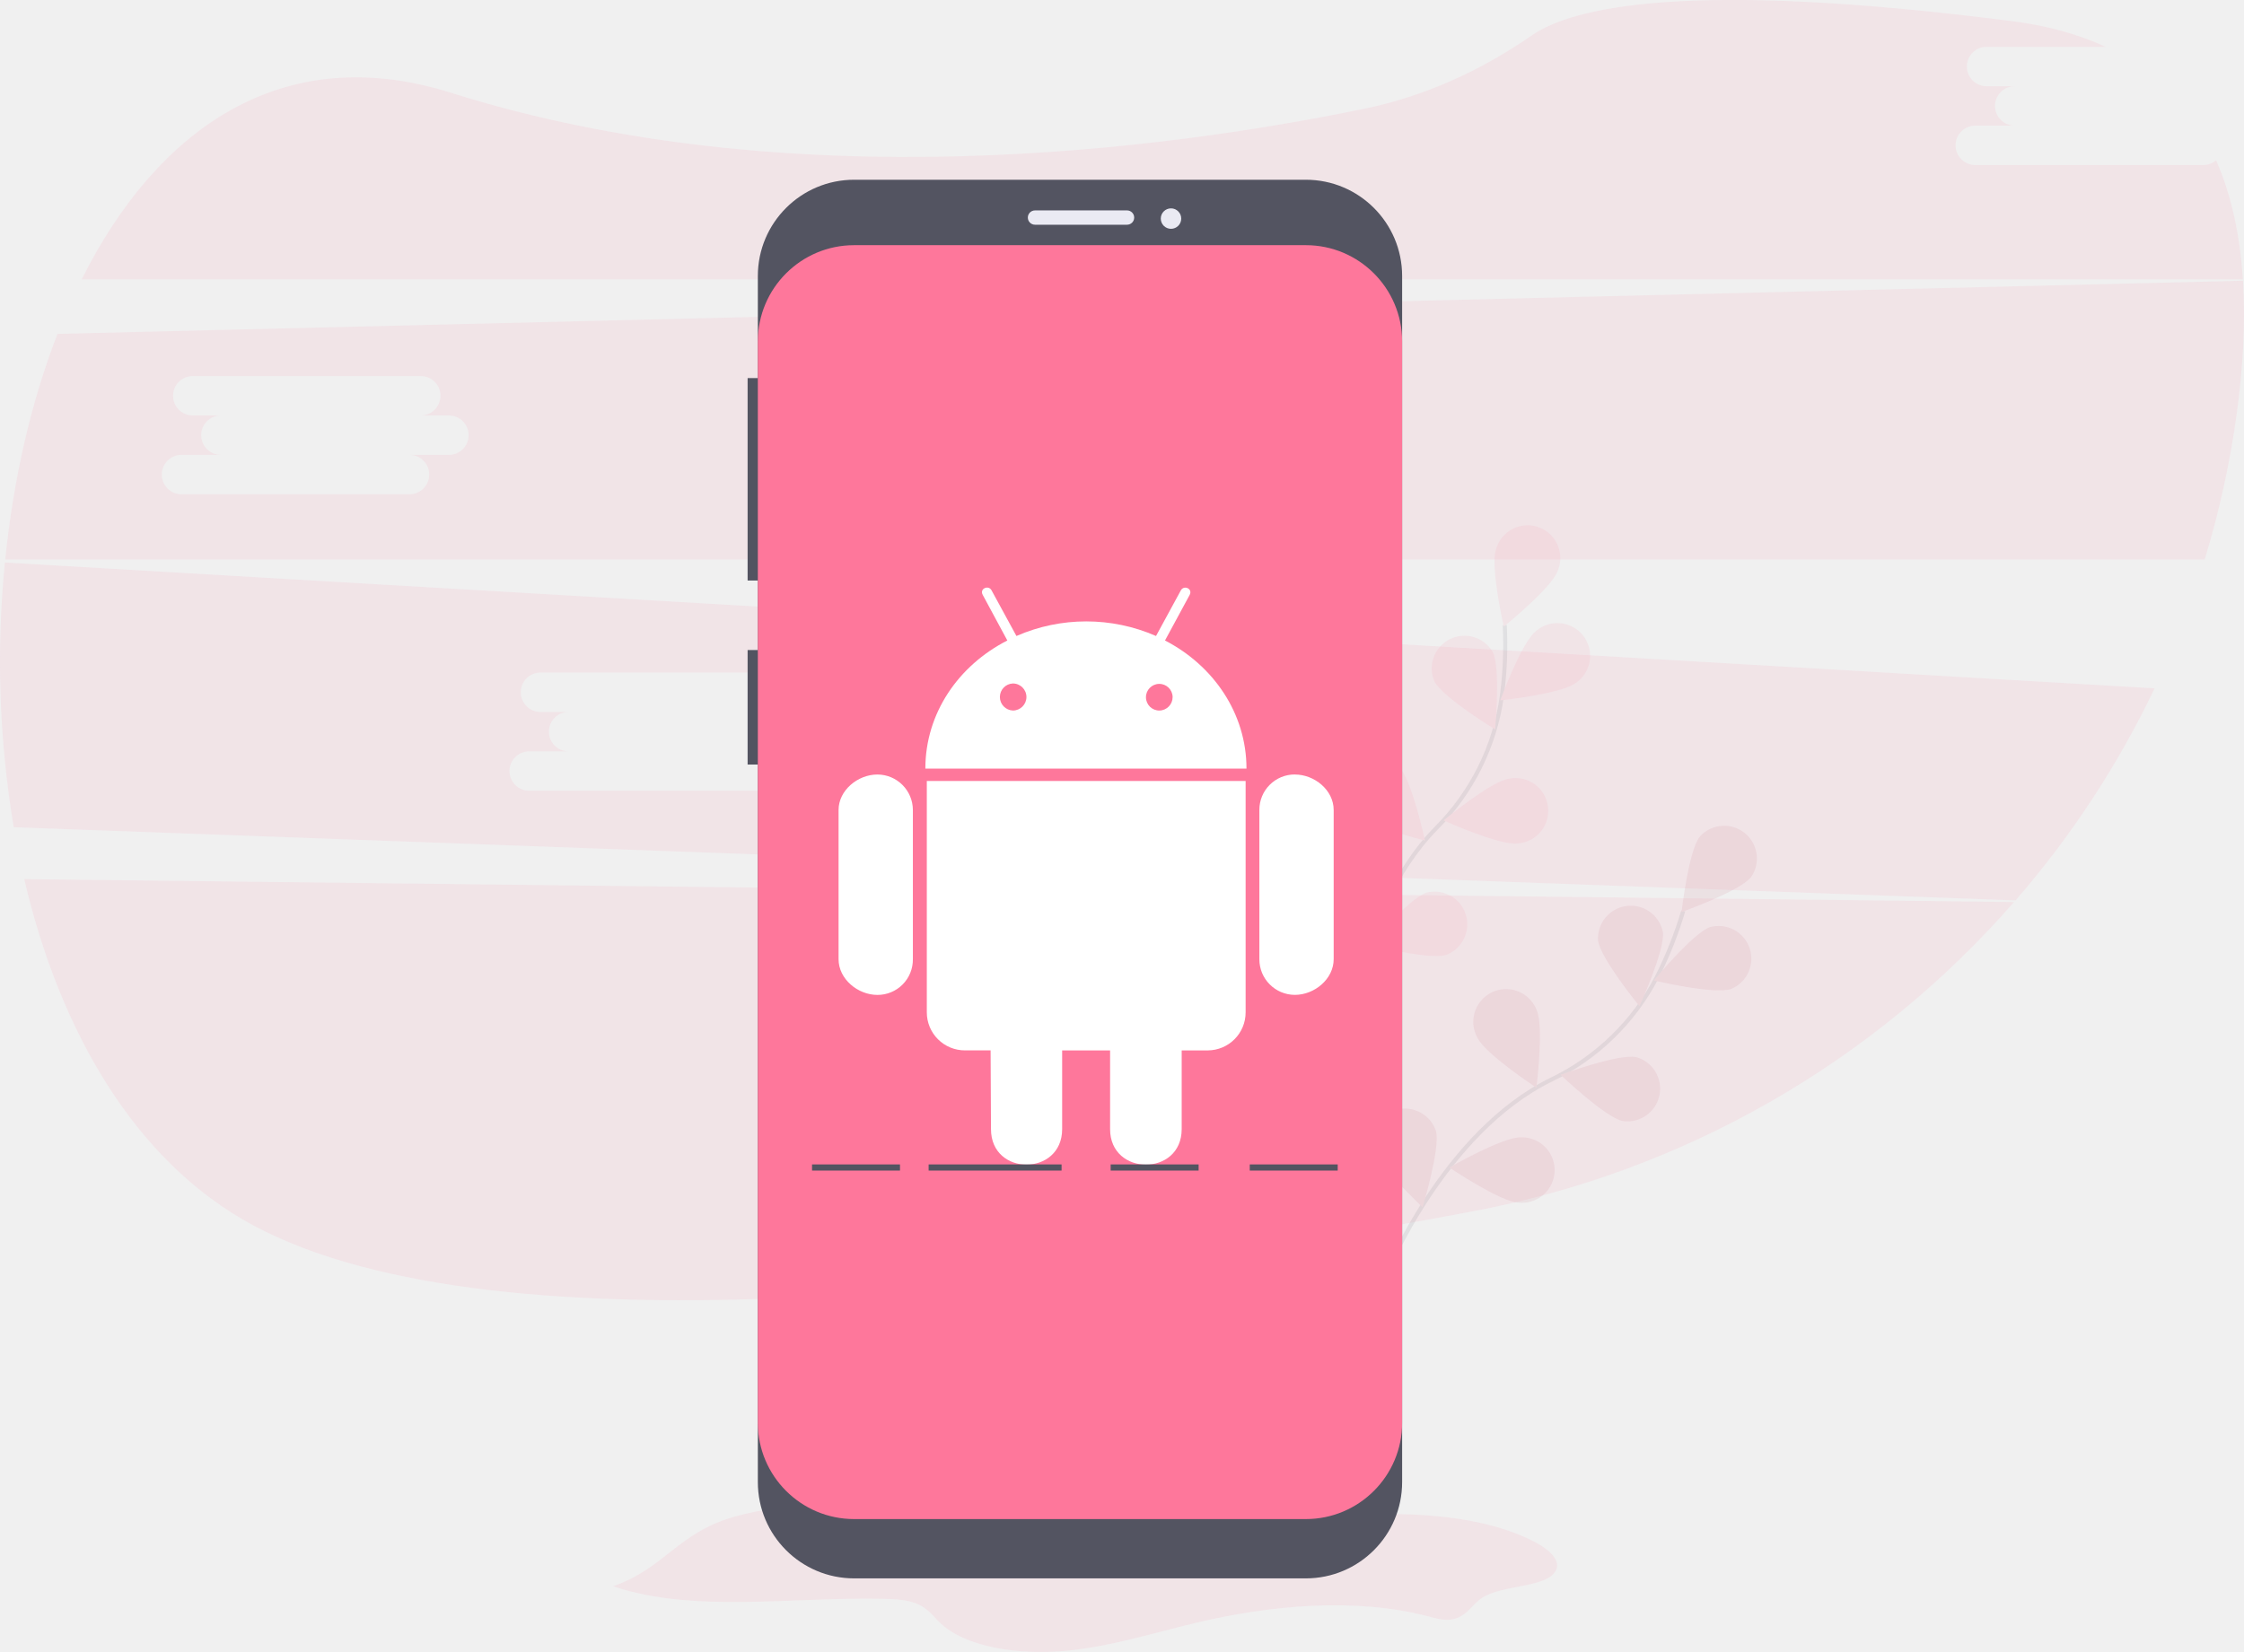
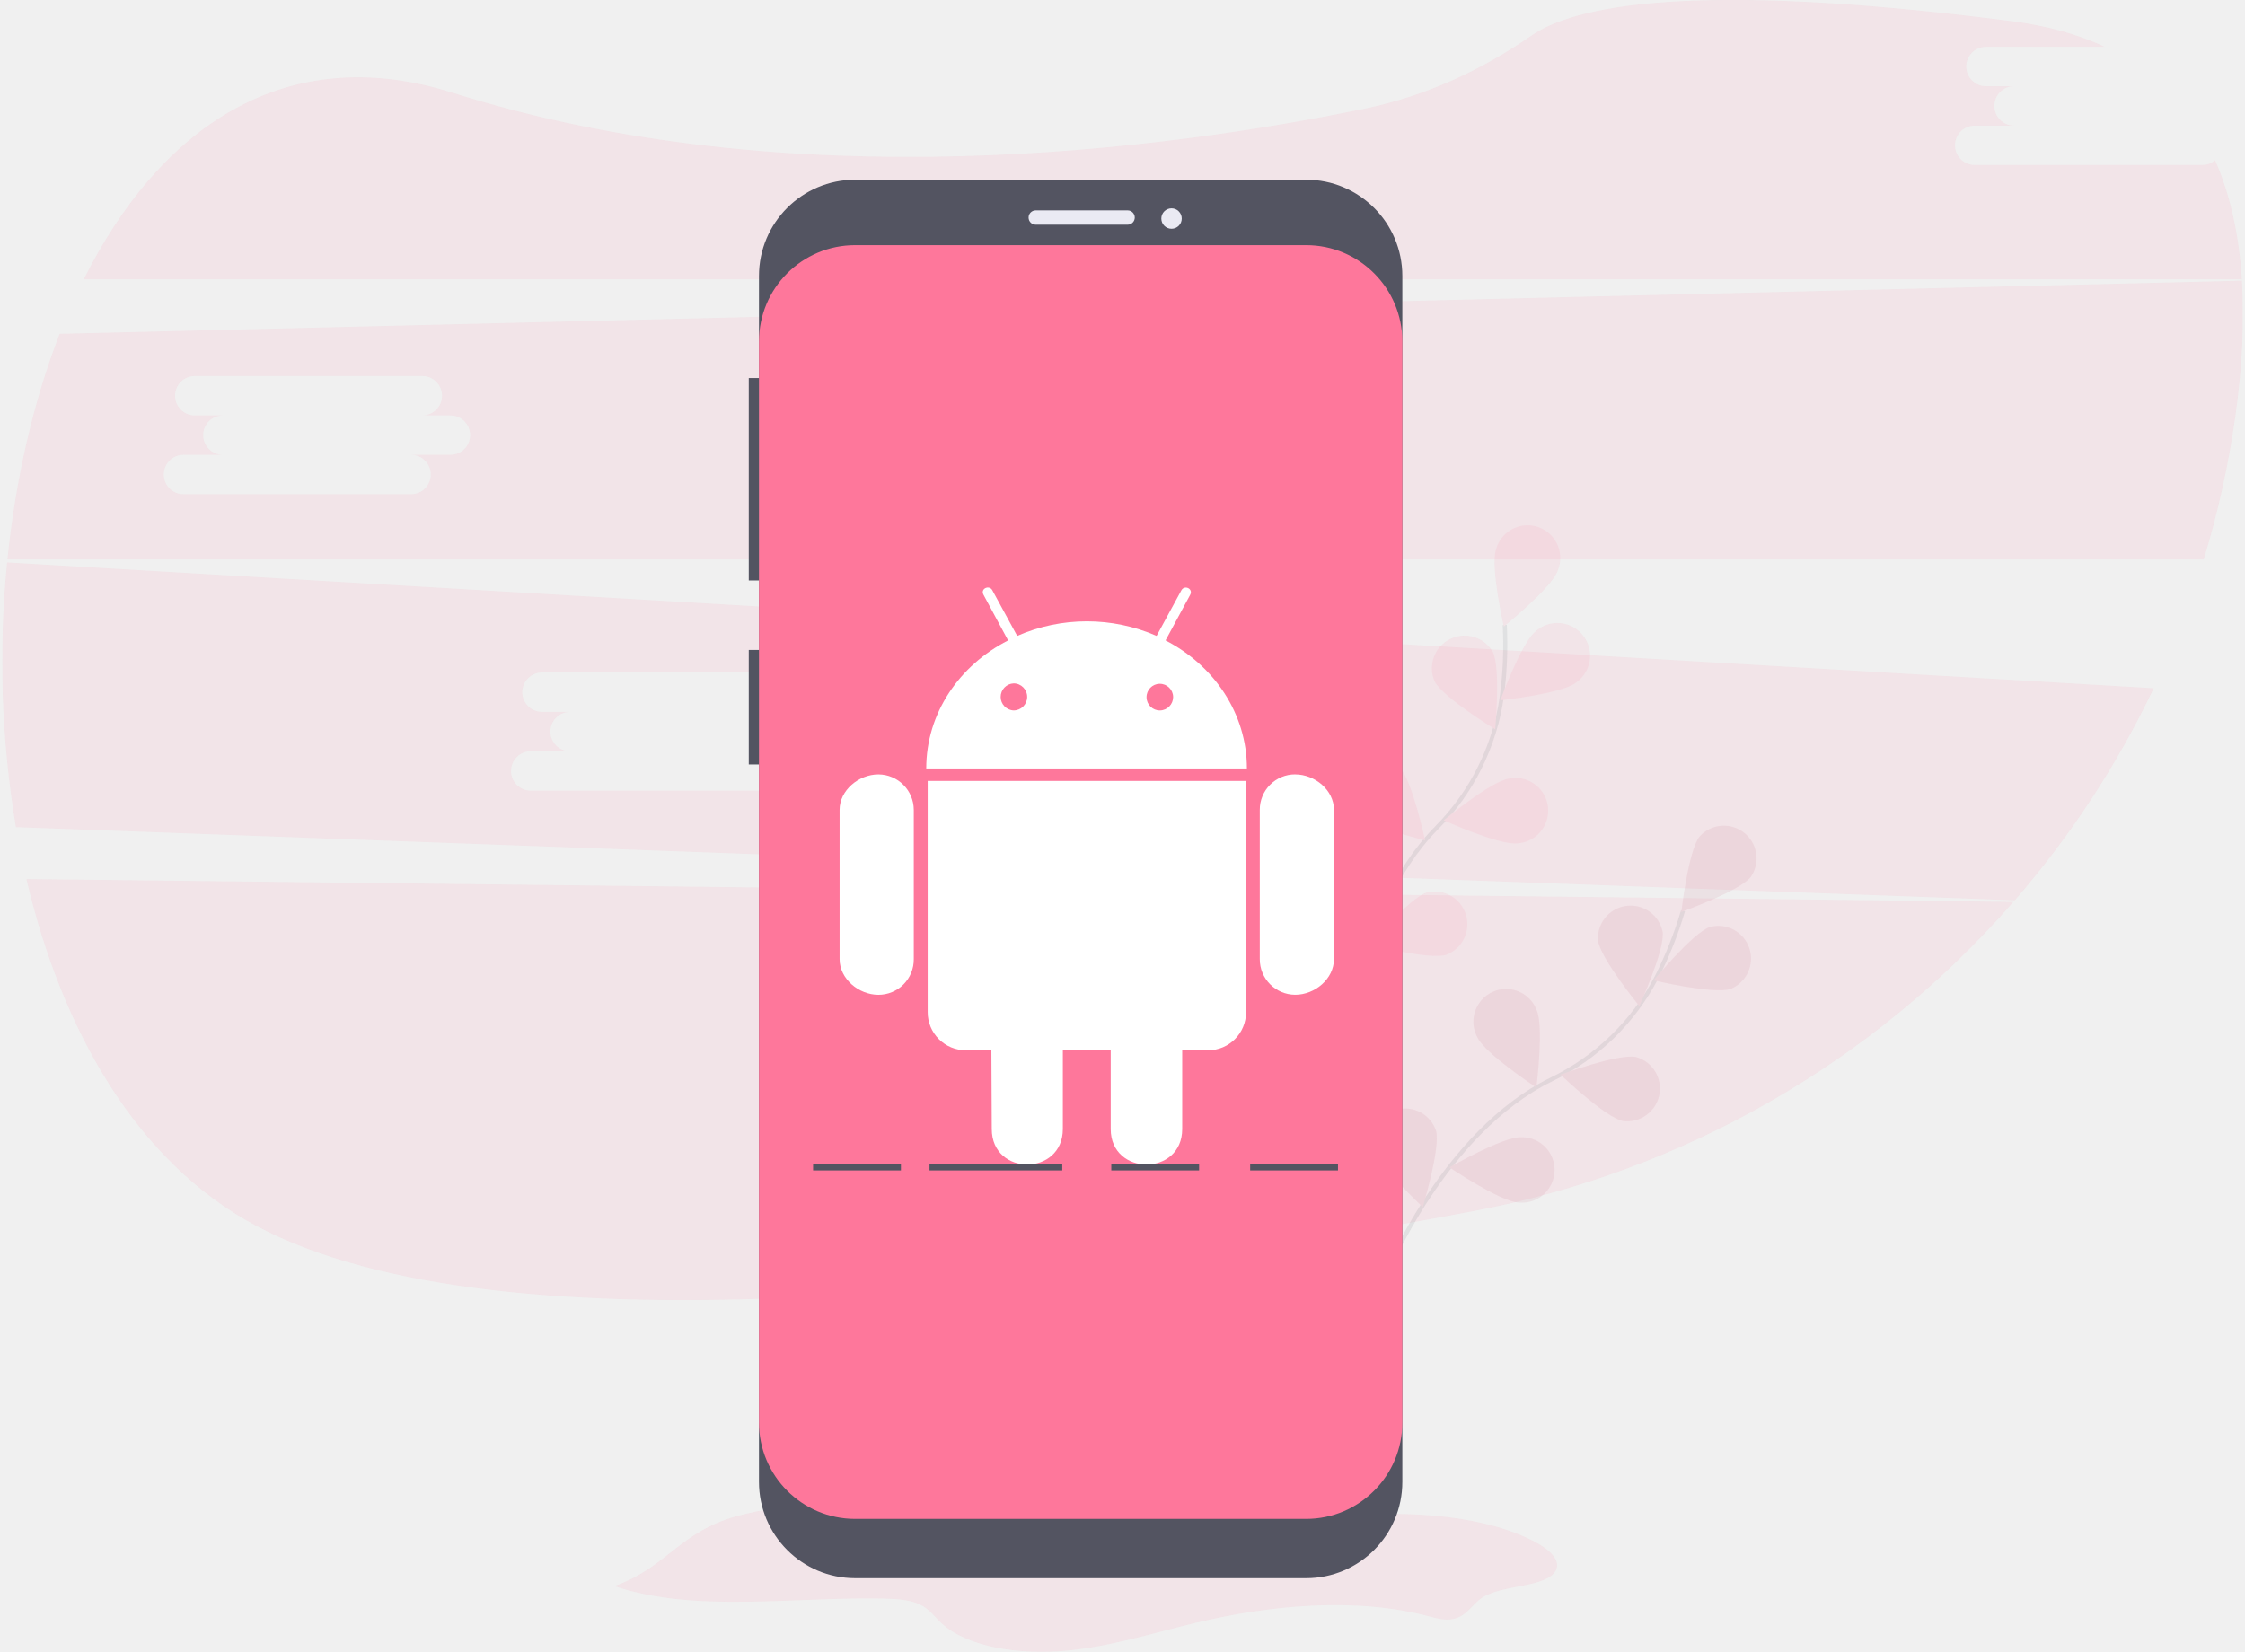
- <svg xmlns="http://www.w3.org/2000/svg" id="signup" data-name="Layer 1" width="1097.1" height="807.9" viewBox="0 0 1097.1 807.9">
-   <path d="M63.3,476c17.36,74.2,54.11,138.34,112.19,169.43,120.7,64.61,392.91,31.29,596.07-7a465.21,465.21,0,0,0,264.54-151.23Z" transform="translate(-51.45 -46.05)" fill="#fe779b" opacity="0.1" />
-   <path d="M1128.65,126.76H1017.18a9.63,9.63,0,1,1,0-19.27h19.27a9.63,9.63,0,0,1,0-19.27h-13.76a9.63,9.63,0,0,1,0-19.27h58.18c-12.91-6-28-10.27-45.38-12.51-158.64-20.38-215.28-6.9-235.26,7-24.65,17.1-52.15,29.68-81.54,35.74-97.88,20.19-280.93,44.49-446.84-7.78-82.46-26-143.75,17.92-180.48,91.28H1148c-1.38-21.32-5.51-41-13.09-58.24A9.58,9.58,0,0,1,1128.65,126.76Z" transform="translate(-51.45 -46.05)" fill="#fe779b" opacity="0.1" />
-   <path d="M53.84,321.15A491.06,491.06,0,0,0,58.16,450.6l978.68,35.79a460,460,0,0,0,68-103.7ZM440.92,413.5H421.65a9.63,9.63,0,1,1,0,19.27H310.18a9.63,9.63,0,1,1,0-19.27h19.27a9.63,9.63,0,0,1,0-19.27H315.69a9.63,9.63,0,0,1,0-19.27H427.16a9.63,9.63,0,1,1,0,19.27h13.76a9.63,9.63,0,0,1,0,19.27Z" transform="translate(-51.45 -46.05)" fill="#fe779b" opacity="0.1" />
-   <path d="M1148.05,183.34l-1068.49,26C66.57,242.74,58,280.51,54,319.67H1129.33a456.46,456.46,0,0,0,15.53-70.33C1148.06,226.32,1149.34,204.07,1148.05,183.34ZM270.92,268.5H251.65a9.63,9.63,0,1,1,0,19.27H140.18a9.63,9.63,0,1,1,0-19.27h19.27a9.63,9.63,0,0,1,0-19.27H145.69a9.63,9.63,0,0,1,0-19.27H257.16a9.63,9.63,0,1,1,0,19.27h13.76a9.63,9.63,0,0,1,0,19.27Z" transform="translate(-51.45 -46.05)" fill="#fe779b" opacity="0.1" />
-   <g opacity="0.1">
-     <path d="M729,669.33s28.2-69.5,80.86-95.28A113.65,113.65,0,0,0,861.47,524,191.13,191.13,0,0,0,874.4,491.5" transform="translate(-51.45 -46.05)" fill="none" stroke="#535461" stroke-miterlimit="10" stroke-width="2" />
-     <path d="M907.49,475.05c-5.49,6.9-33.9,17-33.9,17s3.42-30,8.91-36.85a16,16,0,0,1,25,19.88Z" transform="translate(-51.45 -46.05)" fill="#fe779b" />
-     <path d="M897.74,529.71c-8.36,2.81-37.68-4.18-37.68-4.18s19.15-23.28,27.51-26.09a16,16,0,0,1,10.17,30.27Z" transform="translate(-51.45 -46.05)" fill="#fe779b" />
-     <path d="M844.88,594.31c-8.63-1.79-30.42-22.63-30.42-22.63s28.28-10.43,36.92-8.64a16,16,0,0,1-6.5,31.26Z" transform="translate(-51.45 -46.05)" fill="#fe779b" />
-     <path d="M793.88,634.19c-8.81-.31-33.81-17.16-33.81-17.16S786.19,602,795,602.28a16,16,0,1,1-1.12,31.91Z" transform="translate(-51.45 -46.05)" fill="#fe779b" />
-     <path d="M832.76,506c1.13,8.75,20.22,32.07,20.22,32.07s12.57-27.4,11.45-36.15A16,16,0,0,0,832.76,506Z" transform="translate(-51.45 -46.05)" fill="#fe779b" />
-     <path d="M773.7,553.39c3.69,8,28.89,24.55,28.89,24.55s3.8-29.91.11-37.91a16,16,0,1,0-29,13.37Z" transform="translate(-51.45 -46.05)" fill="#fe779b" />
-     <path d="M722.62,607.33c2.28,8.52,24.33,29.08,24.33,29.08s8.8-28.83,6.51-37.35a16,16,0,0,0-30.84,8.27Z" transform="translate(-51.45 -46.05)" fill="#fe779b" />
-     <path d="M907.49,475.05c-5.49,6.9-33.9,17-33.9,17s3.42-30,8.91-36.85a16,16,0,0,1,25,19.88Z" transform="translate(-51.45 -46.05)" opacity="0.25" />
-     <path d="M897.74,529.71c-8.36,2.81-37.68-4.18-37.68-4.18s19.15-23.28,27.51-26.09a16,16,0,0,1,10.17,30.27Z" transform="translate(-51.45 -46.05)" opacity="0.25" />
-     <path d="M844.88,594.31c-8.63-1.79-30.42-22.63-30.42-22.63s28.28-10.43,36.92-8.64a16,16,0,0,1-6.5,31.26Z" transform="translate(-51.45 -46.05)" opacity="0.25" />
-     <path d="M793.88,634.19c-8.81-.31-33.81-17.16-33.81-17.16S786.19,602,795,602.28a16,16,0,1,1-1.12,31.91Z" transform="translate(-51.45 -46.05)" opacity="0.25" />
-     <path d="M832.76,506c1.13,8.75,20.22,32.07,20.22,32.07s12.57-27.4,11.45-36.15A16,16,0,0,0,832.76,506Z" transform="translate(-51.45 -46.05)" opacity="0.25" />
-     <path d="M773.7,553.39c3.69,8,28.89,24.55,28.89,24.55s3.8-29.91.11-37.91a16,16,0,1,0-29,13.37Z" transform="translate(-51.45 -46.05)" opacity="0.25" />
-     <path d="M722.62,607.33c2.28,8.52,24.33,29.08,24.33,29.08s8.8-28.83,6.51-37.35a16,16,0,0,0-30.84,8.27Z" transform="translate(-51.45 -46.05)" opacity="0.25" />
+ <svg xmlns="http://www.w3.org/2000/svg" xmlns:xlink="http://www.w3.org/1999/xlink" width="500px" height="368px" viewBox="0 0 499 368" version="1.1">
+   <defs>
+     <filter id="alpha" filterUnits="objectBoundingBox" x="0%" y="0%" width="100%" height="100%">
+       <feColorMatrix type="matrix" in="SourceGraphic" values="0 0 0 0 1 0 0 0 0 1 0 0 0 0 1 0 0 0 1 0" />
+     </filter>
+     <mask id="mask0">
+       <g filter="url(#alpha)">
+         <rect x="0" y="0" width="499" height="368" style="fill:rgb(0%,0%,0%);fill-opacity:0.102;stroke:none;" />
+       </g>
+     </mask>
+     <clipPath id="clip1">
+       <rect x="0" y="0" width="499" height="368" />
+     </clipPath>
+     <g id="surface5" clip-path="url(#clip1)">
+       <path style=" stroke:none;fill-rule:nonzero;fill:rgb(99.608%,46.667%,60.784%);fill-opacity:1;" d="M 5.391 195.82 C 13.285 229.613 30.004 258.824 56.422 272.984 C 111.328 302.41 235.148 287.234 327.562 269.797 C 374.258 261.016 416.645 236.754 447.895 200.918 Z M 5.391 195.82 " />
+     </g>
+     <mask id="mask1">
+       <g filter="url(#alpha)">
+         <rect x="0" y="0" width="499" height="368" style="fill:rgb(0%,0%,0%);fill-opacity:0.102;stroke:none;" />
+       </g>
+     </mask>
+     <clipPath id="clip2">
+       <rect x="0" y="0" width="499" height="368" />
+     </clipPath>
+     <g id="surface8" clip-path="url(#clip2)">
+       <path style=" stroke:none;fill-rule:nonzero;fill:rgb(99.608%,46.667%,60.784%);fill-opacity:1;" d="M 489.992 36.758 L 439.289 36.758 C 436.867 36.758 434.906 34.793 434.906 32.371 C 434.906 29.945 436.867 27.984 439.289 27.984 L 448.055 27.984 C 445.633 27.984 443.672 26.02 443.672 23.594 C 443.672 21.172 445.633 19.207 448.055 19.207 L 441.793 19.207 C 439.375 19.207 437.41 17.242 437.41 14.816 C 437.41 12.395 439.375 10.43 441.793 10.43 L 468.258 10.43 C 462.387 7.695 455.523 5.754 447.617 4.73 C 375.457 -4.551 349.691 1.59 340.602 7.922 C 329.391 15.707 316.883 21.438 303.512 24.199 C 258.988 33.395 175.723 44.461 100.254 20.656 C 62.746 8.812 34.867 28.816 18.16 62.227 L 498.797 62.227 C 498.168 52.516 496.289 43.555 492.84 35.703 C 492.051 36.387 491.039 36.762 489.992 36.758 Z M 489.992 36.758 " />
+     </g>
+     <mask id="mask2">
+       <g filter="url(#alpha)">
+         <rect x="0" y="0" width="499" height="368" style="fill:rgb(0%,0%,0%);fill-opacity:0.102;stroke:none;" />
+       </g>
+     </mask>
+     <clipPath id="clip3">
+       <rect x="0" y="0" width="499" height="368" />
+     </clipPath>
+     <g id="surface11" clip-path="url(#clip3)">
+       <path style=" stroke:none;fill-rule:nonzero;fill:rgb(99.608%,46.667%,60.784%);fill-opacity:1;" d="M 1.086 125.293 C -0.859 144.945 -0.199 164.77 3.051 184.25 L 448.23 200.551 C 460.625 186.277 471.027 170.391 479.164 153.32 Z M 177.16 167.352 L 168.395 167.352 C 170.816 167.352 172.777 169.316 172.777 171.742 C 172.777 174.164 170.816 176.129 168.395 176.129 L 117.691 176.129 C 115.27 176.129 113.309 174.164 113.309 171.742 C 113.309 169.316 115.27 167.352 117.691 167.352 L 126.457 167.352 C 124.035 167.352 122.074 165.391 122.074 162.965 C 122.074 160.543 124.035 158.578 126.457 158.578 L 120.195 158.578 C 117.777 158.578 115.812 156.613 115.812 154.188 C 115.812 151.766 117.777 149.801 120.195 149.801 L 170.902 149.801 C 173.324 149.801 175.285 151.766 175.285 154.188 C 175.285 156.613 173.324 158.578 170.902 158.578 L 177.16 158.578 C 179.582 158.578 181.543 160.543 181.543 162.965 C 181.543 165.391 179.582 167.352 177.16 167.352 Z M 177.16 167.352 " />
+     </g>
+     <mask id="mask3">
+       <g filter="url(#alpha)">
+         <rect x="0" y="0" width="499" height="368" style="fill:rgb(0%,0%,0%);fill-opacity:0.102;stroke:none;" />
+       </g>
+     </mask>
+     <clipPath id="clip4">
+       <rect x="0" y="0" width="499" height="368" />
+     </clipPath>
+     <g id="surface14" clip-path="url(#clip4)">
+       <path style=" stroke:none;fill-rule:nonzero;fill:rgb(99.608%,46.667%,60.784%);fill-opacity:1;" d="M 498.816 62.527 L 12.785 74.371 C 6.879 89.582 2.98 106.785 1.16 124.617 L 490.305 124.617 C 493.496 114.145 495.859 103.434 497.367 92.586 C 498.824 82.102 499.406 71.969 498.816 62.527 Z M 99.832 101.312 L 91.066 101.312 C 93.488 101.312 95.449 103.277 95.449 105.703 C 95.449 108.125 93.488 110.09 91.066 110.09 L 40.359 110.09 C 37.941 110.09 35.977 108.125 35.977 105.703 C 35.977 103.277 37.941 101.312 40.359 101.312 L 49.125 101.312 C 46.707 101.312 44.742 99.348 44.742 96.926 C 44.742 94.504 46.707 92.539 49.125 92.539 L 42.867 92.539 C 40.445 92.539 38.484 90.574 38.484 88.148 C 38.484 85.727 40.445 83.762 42.867 83.762 L 93.574 83.762 C 95.992 83.762 97.957 85.727 97.957 88.148 C 97.957 90.574 95.992 92.539 93.574 92.539 L 99.832 92.539 C 102.254 92.539 104.215 94.504 104.215 96.926 C 104.215 99.348 102.254 101.312 99.832 101.312 Z M 99.832 101.312 " />
+     </g>
+     <mask id="mask4">
+       <g filter="url(#alpha)">
+         <rect x="0" y="0" width="499" height="368" style="fill:rgb(0%,0%,0%);fill-opacity:0.102;stroke:none;" />
+       </g>
+     </mask>
+     <mask id="mask5">
+       <g filter="url(#alpha)">
+         <rect x="0" y="0" width="499" height="368" style="fill:rgb(0%,0%,0%);fill-opacity:0.251;stroke:none;" />
+       </g>
+     </mask>
+     <clipPath id="clip6">
+       <rect x="0" y="0" width="499" height="368" />
+     </clipPath>
+     <g id="surface18" clip-path="url(#clip6)">
+       <path style=" stroke:none;fill-rule:nonzero;fill:rgb(0%,0%,0%);fill-opacity:1;" d="M 389.395 195.387 C 386.895 198.527 373.973 203.129 373.973 203.129 C 373.973 203.129 375.527 189.465 378.027 186.344 C 380.598 183.48 384.953 183.117 387.965 185.516 C 390.977 187.914 391.605 192.246 389.398 195.398 Z M 389.395 195.387 " />
+     </g>
+     <mask id="mask6">
+       <g filter="url(#alpha)">
+         <rect x="0" y="0" width="499" height="368" style="fill:rgb(0%,0%,0%);fill-opacity:0.251;stroke:none;" />
+       </g>
+     </mask>
+     <clipPath id="clip7">
+       <rect x="0" y="0" width="499" height="368" />
+     </clipPath>
+     <g id="surface21" clip-path="url(#clip7)">
+       <path style=" stroke:none;fill-rule:nonzero;fill:rgb(0%,0%,0%);fill-opacity:1;" d="M 384.957 220.281 C 381.156 221.562 367.816 218.379 367.816 218.379 C 367.816 218.379 376.527 207.773 380.332 206.496 C 384.039 205.508 387.875 207.574 389.098 211.219 C 390.32 214.859 388.508 218.824 384.957 220.281 Z M 384.957 220.281 " />
+     </g>
+     <mask id="mask7">
+       <g filter="url(#alpha)">
+         <rect x="0" y="0" width="499" height="368" style="fill:rgb(0%,0%,0%);fill-opacity:0.251;stroke:none;" />
+       </g>
+     </mask>
+     <clipPath id="clip8">
+       <rect x="0" y="0" width="499" height="368" />
+     </clipPath>
+     <g id="surface24" clip-path="url(#clip8)">
+       <path style=" stroke:none;fill-rule:nonzero;fill:rgb(0%,0%,0%);fill-opacity:1;" d="M 360.914 249.703 C 356.988 248.887 347.074 239.395 347.074 239.395 C 347.074 239.395 359.941 234.645 363.871 235.461 C 367.559 236.492 369.82 240.207 369.043 243.965 C 368.262 247.719 364.707 250.227 360.914 249.699 Z M 360.914 249.703 " />
+     </g>
+     <mask id="mask8">
+       <g filter="url(#alpha)">
+         <rect x="0" y="0" width="499" height="368" style="fill:rgb(0%,0%,0%);fill-opacity:0.251;stroke:none;" />
+       </g>
+     </mask>
+     <clipPath id="clip9">
+       <rect x="0" y="0" width="499" height="368" />
+     </clipPath>
+     <g id="surface27" clip-path="url(#clip9)">
+       <path style=" stroke:none;fill-rule:nonzero;fill:rgb(0%,0%,0%);fill-opacity:1;" d="M 337.715 267.867 C 333.707 267.723 322.336 260.051 322.336 260.051 C 322.336 260.051 334.215 253.203 338.223 253.332 C 340.938 253.246 343.473 254.684 344.801 257.055 C 346.129 259.426 346.027 262.34 344.535 264.613 C 343.047 266.887 340.414 268.141 337.715 267.867 Z M 337.715 267.867 " />
+     </g>
+     <mask id="mask9">
+       <g filter="url(#alpha)">
+         <rect x="0" y="0" width="499" height="368" style="fill:rgb(0%,0%,0%);fill-opacity:0.251;stroke:none;" />
+       </g>
+     </mask>
+     <clipPath id="clip10">
+       <rect x="0" y="0" width="499" height="368" />
+     </clipPath>
+     <g id="surface30" clip-path="url(#clip10)">
+       <path style=" stroke:none;fill-rule:nonzero;fill:rgb(0%,0%,0%);fill-opacity:1;" d="M 355.398 209.48 C 355.914 213.469 364.598 224.09 364.598 224.09 C 364.598 224.09 370.316 211.609 369.805 207.625 C 369.07 203.855 365.539 201.309 361.734 201.797 C 357.93 202.289 355.16 205.648 355.398 209.48 Z M 355.398 209.48 " />
+     </g>
+     <mask id="mask10">
+       <g filter="url(#alpha)">
+         <rect x="0" y="0" width="499" height="368" style="fill:rgb(0%,0%,0%);fill-opacity:0.251;stroke:none;" />
+       </g>
+     </mask>
+     <clipPath id="clip11">
+       <rect x="0" y="0" width="499" height="368" />
+     </clipPath>
+     <g id="surface33" clip-path="url(#clip11)">
+       <path style=" stroke:none;fill-rule:nonzero;fill:rgb(0%,0%,0%);fill-opacity:1;" d="M 328.535 231.066 C 330.215 234.711 341.676 242.246 341.676 242.246 C 341.676 242.246 343.406 228.625 341.727 224.98 C 340.75 222.445 338.449 220.664 335.754 220.359 C 333.062 220.051 330.418 221.273 328.902 223.523 C 327.383 225.773 327.242 228.684 328.535 231.07 Z M 328.535 231.066 " />
+     </g>
+     <mask id="mask11">
+       <g filter="url(#alpha)">
+         <rect x="0" y="0" width="499" height="368" style="fill:rgb(0%,0%,0%);fill-opacity:0.251;stroke:none;" />
+       </g>
+     </mask>
+     <clipPath id="clip12">
+       <rect x="0" y="0" width="499" height="368" />
+     </clipPath>
+     <g id="surface36" clip-path="url(#clip12)">
+       <path style=" stroke:none;fill-rule:nonzero;fill:rgb(0%,0%,0%);fill-opacity:1;" d="M 305.301 255.633 C 306.336 259.512 316.367 268.875 316.367 268.875 C 316.367 268.875 320.371 255.746 319.328 251.867 C 318.094 248.234 314.254 246.184 310.555 247.176 C 306.852 248.172 304.555 251.867 305.301 255.633 Z M 305.301 255.633 " />
+     </g>
+     <clipPath id="clip5">
+       <rect x="0" y="0" width="499" height="368" />
+     </clipPath>
+     <g id="surface38" clip-path="url(#clip5)">
+       <path style="fill:none;stroke-width:2;stroke-linecap:butt;stroke-linejoin:miter;stroke:rgb(32.549%,32.941%,38.039%);stroke-opacity:1;stroke-miterlimit:10;" d="M 729.003 669.332 C 729.003 669.332 757.204 599.826 809.863 574.053 C 832.027 563.392 850.138 545.827 861.473 523.999 C 866.763 513.587 871.091 502.703 874.398 491.502 " transform="matrix(0.454877,0,0,0.455446,-23.40342,-20.97327)" />
+       <path style=" stroke:none;fill-rule:nonzero;fill:rgb(99.608%,46.667%,60.784%);fill-opacity:1;" d="M 389.395 195.387 C 386.895 198.527 373.973 203.129 373.973 203.129 C 373.973 203.129 375.527 189.465 378.027 186.344 C 380.598 183.48 384.953 183.117 387.965 185.516 C 390.977 187.914 391.605 192.246 389.398 195.398 Z M 389.395 195.387 " />
+       <path style=" stroke:none;fill-rule:nonzero;fill:rgb(99.608%,46.667%,60.784%);fill-opacity:1;" d="M 384.957 220.281 C 381.156 221.562 367.816 218.379 367.816 218.379 C 367.816 218.379 376.527 207.773 380.332 206.496 C 384.039 205.508 387.875 207.574 389.098 211.219 C 390.32 214.859 388.508 218.824 384.957 220.281 Z M 384.957 220.281 " />
+       <path style=" stroke:none;fill-rule:nonzero;fill:rgb(99.608%,46.667%,60.784%);fill-opacity:1;" d="M 360.914 249.703 C 356.988 248.887 347.074 239.395 347.074 239.395 C 347.074 239.395 359.941 234.645 363.871 235.461 C 367.559 236.492 369.82 240.207 369.043 243.965 C 368.262 247.719 364.707 250.227 360.914 249.699 Z M 360.914 249.703 " />
+       <path style=" stroke:none;fill-rule:nonzero;fill:rgb(99.608%,46.667%,60.784%);fill-opacity:1;" d="M 337.715 267.867 C 333.707 267.723 322.336 260.051 322.336 260.051 C 322.336 260.051 334.215 253.203 338.223 253.332 C 340.938 253.246 343.473 254.684 344.801 257.055 C 346.129 259.426 346.027 262.34 344.535 264.613 C 343.047 266.887 340.414 268.141 337.715 267.867 Z M 337.715 267.867 " />
+       <path style=" stroke:none;fill-rule:nonzero;fill:rgb(99.608%,46.667%,60.784%);fill-opacity:1;" d="M 355.398 209.48 C 355.914 213.469 364.598 224.09 364.598 224.09 C 364.598 224.09 370.316 211.609 369.805 207.625 C 369.07 203.855 365.539 201.309 361.734 201.797 C 357.93 202.289 355.16 205.648 355.398 209.48 Z M 355.398 209.48 " />
+       <path style=" stroke:none;fill-rule:nonzero;fill:rgb(99.608%,46.667%,60.784%);fill-opacity:1;" d="M 328.535 231.066 C 330.215 234.711 341.676 242.246 341.676 242.246 C 341.676 242.246 343.406 228.625 341.727 224.98 C 340.75 222.445 338.449 220.664 335.754 220.359 C 333.062 220.051 330.418 221.273 328.902 223.523 C 327.383 225.773 327.242 228.684 328.535 231.07 Z M 328.535 231.066 " />
+       <path style=" stroke:none;fill-rule:nonzero;fill:rgb(99.608%,46.667%,60.784%);fill-opacity:1;" d="M 305.301 255.633 C 306.336 259.512 316.367 268.875 316.367 268.875 C 316.367 268.875 320.371 255.746 319.328 251.867 C 318.094 248.234 314.254 246.184 310.555 247.176 C 306.852 248.172 304.555 251.867 305.301 255.633 Z M 305.301 255.633 " />
+       <use xlink:href="#surface18" mask="url(#mask5)" />
+       <use xlink:href="#surface21" mask="url(#mask6)" />
+       <use xlink:href="#surface24" mask="url(#mask7)" />
+       <use xlink:href="#surface27" mask="url(#mask8)" />
+       <use xlink:href="#surface30" mask="url(#mask9)" />
+       <use xlink:href="#surface33" mask="url(#mask10)" />
+       <use xlink:href="#surface36" mask="url(#mask11)" />
+     </g>
+     <mask id="mask12">
+       <g filter="url(#alpha)">
+         <rect x="0" y="0" width="499" height="368" style="fill:rgb(0%,0%,0%);fill-opacity:0.102;stroke:none;" />
+       </g>
+     </mask>
+     <clipPath id="clip13">
+       <rect x="0" y="0" width="499" height="368" />
+     </clipPath>
+     <g id="surface41" clip-path="url(#clip13)">
+       <path style="fill:none;stroke-width:2;stroke-linecap:butt;stroke-linejoin:miter;stroke:rgb(32.549%,32.941%,38.039%);stroke-opacity:1;stroke-miterlimit:10;" d="M 709.003 567.706 C 709.003 567.706 712.558 492.788 753.692 451.002 C 771.039 433.574 782.262 411 785.689 386.651 C 787.235 375.08 787.707 363.39 787.123 351.726 " transform="matrix(0.454877,0,0,0.455446,-23.40342,-20.97327)" />
+       <path style=" stroke:none;fill-rule:nonzero;fill:rgb(99.608%,46.667%,60.784%);fill-opacity:1;" d="M 346.41 127.156 C 345.098 130.949 334.426 139.57 334.426 139.57 C 334.426 139.57 331.379 126.188 332.691 122.391 C 333.402 119.762 335.52 117.75 338.18 117.172 C 340.84 116.598 343.598 117.555 345.332 119.656 C 347.062 121.758 347.48 124.648 346.41 127.156 Z M 346.41 127.156 " />
+       <path style=" stroke:none;fill-rule:nonzero;fill:rgb(99.608%,46.667%,60.784%);fill-opacity:1;" d="M 350.449 152.098 C 347.266 154.566 333.648 155.996 333.648 155.996 C 333.648 155.996 338.355 143.098 341.516 140.629 C 343.543 138.824 346.406 138.297 348.941 139.262 C 351.477 140.227 353.262 142.523 353.582 145.219 C 353.898 147.918 352.691 150.566 350.449 152.098 Z M 350.449 152.098 " />
+       <path style=" stroke:none;fill-rule:nonzero;fill:rgb(99.608%,46.667%,60.784%);fill-opacity:1;" d="M 337.508 187.859 C 333.535 188.391 321.043 182.73 321.043 182.73 C 321.043 182.73 331.609 173.977 335.598 173.441 C 338.258 172.91 340.996 173.898 342.699 176.016 C 344.398 178.129 344.785 181.016 343.699 183.504 C 342.613 185.996 340.234 187.672 337.527 187.859 Z M 337.508 187.859 " />
+       <path style=" stroke:none;fill-rule:nonzero;fill:rgb(99.608%,46.667%,60.784%);fill-opacity:1;" d="M 321.641 212.691 C 317.809 213.891 304.539 210.414 304.539 210.414 C 304.539 210.414 313.473 200 317.305 198.801 C 321.035 197.891 324.828 200.039 325.977 203.707 C 327.121 207.375 325.223 211.305 321.641 212.684 Z M 321.641 212.691 " />
+       <path style=" stroke:none;fill-rule:nonzero;fill:rgb(99.608%,46.667%,60.784%);fill-opacity:1;" d="M 318.988 151.742 C 320.805 155.328 332.508 162.465 332.508 162.465 C 332.508 162.465 333.766 148.805 331.965 145.207 C 330.023 141.887 325.844 140.648 322.414 142.375 C 318.98 144.102 317.48 148.203 318.988 151.742 Z M 318.988 151.742 " />
+       <path style=" stroke:none;fill-rule:nonzero;fill:rgb(99.608%,46.667%,60.784%);fill-opacity:1;" d="M 300.793 181.027 C 303.586 183.91 316.895 187.211 316.895 187.211 C 316.895 187.211 314.016 173.789 311.223 170.906 C 308.379 168.316 304.02 168.387 301.258 171.066 C 298.5 173.742 298.297 178.105 300.793 181.031 Z M 300.793 181.027 " />
+       <path style=" stroke:none;fill-rule:nonzero;fill:rgb(99.608%,46.667%,60.784%);fill-opacity:1;" d="M 287.008 211.914 C 289.285 215.23 301.84 220.734 301.84 220.734 C 301.84 220.734 301.266 207.02 299 203.703 C 296.621 200.723 292.352 200.082 289.207 202.234 C 286.062 204.383 285.105 208.602 287.016 211.902 Z M 287.008 211.914 " />
+     </g>
+     <mask id="mask13">
+       <g filter="url(#alpha)">
+         <rect x="0" y="0" width="499" height="368" style="fill:rgb(0%,0%,0%);fill-opacity:0.102;stroke:none;" />
+       </g>
+     </mask>
+     <clipPath id="clip14">
+       <rect x="0" y="0" width="499" height="368" />
+     </clipPath>
+     <g id="surface44" clip-path="url(#clip14)">
+       <path style=" stroke:none;fill-rule:nonzero;fill:rgb(99.608%,46.667%,60.784%);fill-opacity:1;" d="M 136.344 353.316 C 154.23 359.336 176.051 355.676 196.344 356.098 C 199.121 356.16 202.062 356.332 204.289 357.371 C 206.52 358.41 207.613 360.102 209.145 361.539 C 214.828 366.906 226.48 368.633 236.664 367.723 C 246.848 366.812 256.188 363.797 265.777 361.5 C 282.387 357.531 301.379 355.727 317.762 360.051 C 319.27 360.449 320.852 360.902 322.461 360.75 C 326.055 360.395 327.125 357.516 329.637 355.871 C 334.184 352.902 344.023 353.707 346.012 349.797 C 347.18 347.52 344.492 345.148 341.566 343.582 C 330.367 337.59 314.348 336.602 299.691 337.527 C 285.035 338.449 270.625 341 255.891 341.012 C 237.535 341.012 219.801 337.098 201.625 335.496 C 189.035 334.383 175.293 334.52 163.488 337.773 C 150.727 341.332 147.906 349.277 136.344 353.316 Z M 136.344 353.316 " />
+     </g>
+   </defs>
+   <g id="surface1">
+     <use xlink:href="#surface5" mask="url(#mask0)" />
+     <use xlink:href="#surface8" mask="url(#mask1)" />
+     <use xlink:href="#surface11" mask="url(#mask2)" />
+     <use xlink:href="#surface14" mask="url(#mask3)" />
+     <use xlink:href="#surface38" mask="url(#mask4)" />
+     <use xlink:href="#surface41" mask="url(#mask12)" />
+     <use xlink:href="#surface44" mask="url(#mask13)" />
+     <path style=" stroke:none;fill-rule:nonzero;fill:rgb(32.549%,32.941%,38.039%);fill-opacity:1;" d="M 166.262 84.211 L 169.445 84.211 L 169.445 129.301 L 166.262 129.301 Z M 166.262 84.211 " />
+     <path style=" stroke:none;fill-rule:nonzero;fill:rgb(32.549%,32.941%,38.039%);fill-opacity:1;" d="M 166.262 144.785 L 169.445 144.785 L 169.445 170.293 L 166.262 170.293 Z M 166.262 144.785 " />
+     <path style=" stroke:none;fill-rule:nonzero;fill:rgb(32.549%,32.941%,38.039%);fill-opacity:1;" d="M 189.961 40.035 L 290.398 40.035 C 302.23 40.035 311.824 49.637 311.824 61.484 L 311.824 330.105 C 311.824 341.953 302.23 351.559 290.398 351.559 L 189.961 351.559 C 178.129 351.559 168.535 341.953 168.535 330.105 L 168.535 61.484 C 168.535 49.637 178.129 40.035 189.961 40.035 Z M 189.961 40.035 " />
+     <path style=" stroke:none;fill-rule:nonzero;fill:rgb(99.608%,46.667%,60.784%);fill-opacity:1;" d="M 189.961 54.609 L 290.398 54.609 C 302.23 54.609 311.824 64.211 311.824 76.059 L 311.824 316.898 C 311.824 328.746 302.23 338.352 290.398 338.352 L 189.961 338.352 C 178.129 338.352 168.535 328.746 168.535 316.898 L 168.535 76.059 C 168.535 64.211 178.129 54.609 189.961 54.609 Z M 189.961 54.609 " />
+     <path style=" stroke:none;fill-rule:nonzero;fill:rgb(91.765%,91.765%,95.294%);fill-opacity:1;" d="M 230.172 46.867 L 250.641 46.867 C 251.52 46.867 252.234 47.578 252.234 48.461 C 252.234 49.34 251.52 50.055 250.641 50.055 L 230.172 50.055 C 229.293 50.055 228.582 49.34 228.582 48.461 C 228.582 47.578 229.293 46.867 230.172 46.867 Z M 230.172 46.867 " />
+     <path style=" stroke:none;fill-rule:nonzero;fill:rgb(91.765%,91.765%,95.294%);fill-opacity:1;" d="M 262.695 48.688 C 262.695 49.945 261.676 50.965 260.422 50.965 C 259.164 50.965 258.148 49.945 258.148 48.688 C 258.148 47.43 259.164 46.41 260.422 46.41 C 261.676 46.41 262.695 47.43 262.695 48.688 Z M 262.695 48.688 " />
+     <path style=" stroke:none;fill-rule:nonzero;fill:rgb(100%,100%,100%);fill-opacity:1;" d="M 203.016 180.402 L 203.016 213.648 C 203.039 215.754 202.219 217.781 200.738 219.277 C 199.254 220.773 197.238 221.609 195.133 221.602 C 190.75 221.602 186.492 218.043 186.492 213.648 L 186.492 180.402 C 186.492 176.066 190.734 172.508 195.133 172.508 C 199.48 172.527 203 176.051 203.016 180.402 Z M 206.113 225.465 C 206.109 227.719 207 229.883 208.594 231.477 C 210.184 233.07 212.348 233.961 214.598 233.957 L 220.301 233.957 L 220.387 251.496 C 220.387 262.086 236.215 262.004 236.215 251.496 L 236.215 233.961 L 246.875 233.961 L 246.875 251.5 C 246.875 262.035 262.797 262.062 262.797 251.5 L 262.797 233.961 L 268.586 233.961 C 273.258 233.949 277.031 230.145 277.016 225.469 L 277.016 173.957 L 206.113 173.957 Z M 277.207 171.188 L 205.789 171.188 C 205.789 158.891 213.129 148.227 224.023 142.66 L 218.562 132.527 C 217.762 131.117 219.797 130.25 220.484 131.438 L 226.047 141.656 C 235.941 137.324 247.195 137.324 257.094 141.656 L 262.625 131.469 C 263.344 130.234 265.352 131.156 264.543 132.559 L 259.086 142.66 C 269.871 148.227 277.207 158.906 277.207 171.188 Z M 228.27 155.246 C 228.27 153.582 226.922 152.234 225.258 152.234 C 223.645 152.297 222.367 153.625 222.367 155.246 C 222.367 156.863 223.645 158.195 225.258 158.258 C 226.918 158.258 228.262 156.918 228.27 155.258 Z M 260.781 155.246 C 260.754 153.609 259.41 152.301 257.77 152.324 C 256.133 152.348 254.828 153.695 254.852 155.336 C 254.875 156.977 256.219 158.285 257.855 158.262 C 259.484 158.227 260.785 156.891 260.781 155.258 Z M 287.957 172.5 C 285.863 172.492 283.855 173.324 282.375 174.805 C 280.895 176.285 280.066 178.297 280.074 180.395 L 280.074 213.641 C 280.055 218.016 283.586 221.578 287.957 221.594 C 292.371 221.594 296.598 218.035 296.598 213.641 L 296.598 180.395 C 296.586 175.984 292.34 172.508 287.957 172.508 Z M 287.957 172.5 " />
+     <path style=" stroke:none;fill-rule:nonzero;fill:rgb(32.549%,32.941%,38.039%);fill-opacity:1;" d="M 206.52 259.359 L 236.086 259.359 L 236.086 260.723 L 206.52 260.723 Z M 206.52 259.359 " />
+     <path style=" stroke:none;fill-rule:nonzero;fill:rgb(32.549%,32.941%,38.039%);fill-opacity:1;" d="M 247.004 259.359 L 266.562 259.359 L 266.562 260.723 L 247.004 260.723 Z M 247.004 259.359 " />
+     <path style=" stroke:none;fill-rule:nonzero;fill:rgb(32.549%,32.941%,38.039%);fill-opacity:1;" d="M 180.59 259.359 L 200.152 259.359 L 200.152 260.723 L 180.59 260.723 Z M 180.59 259.359 " />
+     <path style=" stroke:none;fill-rule:nonzero;fill:rgb(32.549%,32.941%,38.039%);fill-opacity:1;" d="M 277.934 259.359 L 297.492 259.359 L 297.492 260.723 L 277.934 260.723 Z M 277.934 259.359 " />
  </g>
-   <g opacity="0.1">
-     <path d="M709,567.71s3.56-74.92,44.69-116.71a113.65,113.65,0,0,0,32-64.35,191.13,191.13,0,0,0,1.43-34.92" transform="translate(-51.45 -46.05)" fill="none" stroke="#535461" stroke-miterlimit="10" stroke-width="2" />
-     <path d="M813,325.24c-2.89,8.33-26.35,27.26-26.35,27.26s-6.7-29.39-3.81-37.72A16,16,0,1,1,813,325.24Z" transform="translate(-51.45 -46.05)" fill="#fe779b" />
-     <path d="M821.88,380c-7,5.42-36.94,8.56-36.94,8.56s10.35-28.32,17.3-33.74A16,16,0,1,1,821.88,380Z" transform="translate(-51.45 -46.05)" fill="#fe779b" />
-     <path d="M793.43,458.52c-8.74,1.17-36.2-11.26-36.2-11.26s23.23-19.22,32-20.39a16,16,0,1,1,4.24,31.65Z" transform="translate(-51.45 -46.05)" fill="#fe779b" />
-     <path d="M758.54,513.05c-8.42,2.63-37.59-5-37.59-5s19.64-22.87,28.06-25.5a16,16,0,0,1,9.53,30.48Z" transform="translate(-51.45 -46.05)" fill="#fe779b" />
-     <path d="M752.71,379.22c4,7.88,29.72,23.55,29.72,23.55s2.77-30-1.19-37.9a16,16,0,0,0-28.53,14.35Z" transform="translate(-51.45 -46.05)" fill="#fe779b" />
-     <path d="M712.71,443.52c6.14,6.33,35.4,13.58,35.4,13.58s-6.33-29.47-12.47-35.8a16,16,0,0,0-22.93,22.23Z" transform="translate(-51.45 -46.05)" fill="#fe779b" />
-     <path d="M682.41,511.34c5,7.28,32.6,19.37,32.6,19.37s-1.26-30.12-6.24-37.4a16,16,0,0,0-26.35,18Z" transform="translate(-51.45 -46.05)" fill="#fe779b" />
-   </g>
-   <path d="M351.19,821.81c39.32,13.22,87.29,5.18,131.9,6.11,6.11.13,12.57.51,17.47,2.79s7.31,6,10.67,9.15c12.5,11.79,38.11,15.58,60.5,13.58s42.92-8.62,64-13.66c36.52-8.72,78.27-12.68,114.29-3.18,3.31.87,6.79,1.87,10.33,1.53,7.9-.78,10.25-7.1,15.77-10.71,10-6.52,31.63-4.75,36-13.34,2.57-5-3.34-10.2-9.77-13.64-24.62-13.16-59.84-15.33-92.06-13.3s-63.9,7.63-96.29,7.65c-40.35,0-79.34-8.59-119.3-12.11-27.68-2.44-57.89-2.14-83.84,5C382.81,795.5,376.61,812.94,351.19,821.81Z" transform="translate(-51.45 -46.05)" fill="#fe779b" opacity="0.1" />
-   <rect x="365.51" y="184.9" width="7" height="99" fill="#535461" />
-   <rect x="365.51" y="317.9" width="7" height="56" fill="#535461" />
-   <rect x="370.51" y="87.9" width="315" height="684" rx="47.1" ry="47.1" fill="#535461" />
-   <rect x="370.51" y="119.9" width="315" height="623" rx="47.1" ry="47.1" fill="#fe779b" />
-   <rect x="502.51" y="102.9" width="52" height="7" rx="3.5" ry="3.5" fill="#eaeaf3" />
-   <circle cx="572.51" cy="106.9" r="5" fill="#eaeaf3" />
-   <path d="M497.76,442.15v73a17.27,17.27,0,0,1-17.33,17.46c-9.64,0-19-7.81-19-17.46v-73c0-9.52,9.33-17.33,19-17.33A17.4,17.4,0,0,1,497.76,442.15Zm6.81,98.94a18.61,18.61,0,0,0,18.65,18.65h12.54l.19,38.51c0,23.25,34.79,23.07,34.79,0V559.75h23.44v38.51c0,23.13,35,23.19,35,0V559.75h12.73a18.59,18.59,0,0,0,18.53-18.65V428H504.57ZM660.86,421.92h-157c0-27,16.13-50.42,40.08-62.64l-12-22.25c-1.76-3.09,2.71-5,4.22-2.39l12.23,22.44a85.14,85.14,0,0,1,68.25,0l12.16-22.37c1.58-2.71,6-.69,4.22,2.39l-12,22.18C644.73,371.5,660.86,394.95,660.86,421.92Zm-107.58-35a6.62,6.62,0,0,0-6.62-6.62,6.62,6.62,0,0,0,0,13.23A6.62,6.62,0,0,0,553.28,386.94Zm71.47,0a6.52,6.52,0,1,0-6.43,6.62A6.58,6.58,0,0,0,624.75,386.94Zm59.74,37.88a17.28,17.28,0,0,0-17.33,17.33v73a17.39,17.39,0,0,0,17.33,17.46c9.71,0,19-7.81,19-17.46v-73C703.46,432.45,694.13,424.82,684.49,424.82Z" transform="translate(-51.45 -46.05)" fill="#fff" />
-   <rect x="454.01" y="569.46" width="65" height="3" fill="#535461" />
-   <rect x="543.01" y="569.46" width="43" height="3" fill="#535461" />
-   <rect x="397.01" y="569.46" width="43" height="3" fill="#535461" />
-   <rect x="611.01" y="569.46" width="43" height="3" fill="#535461" />
</svg>
